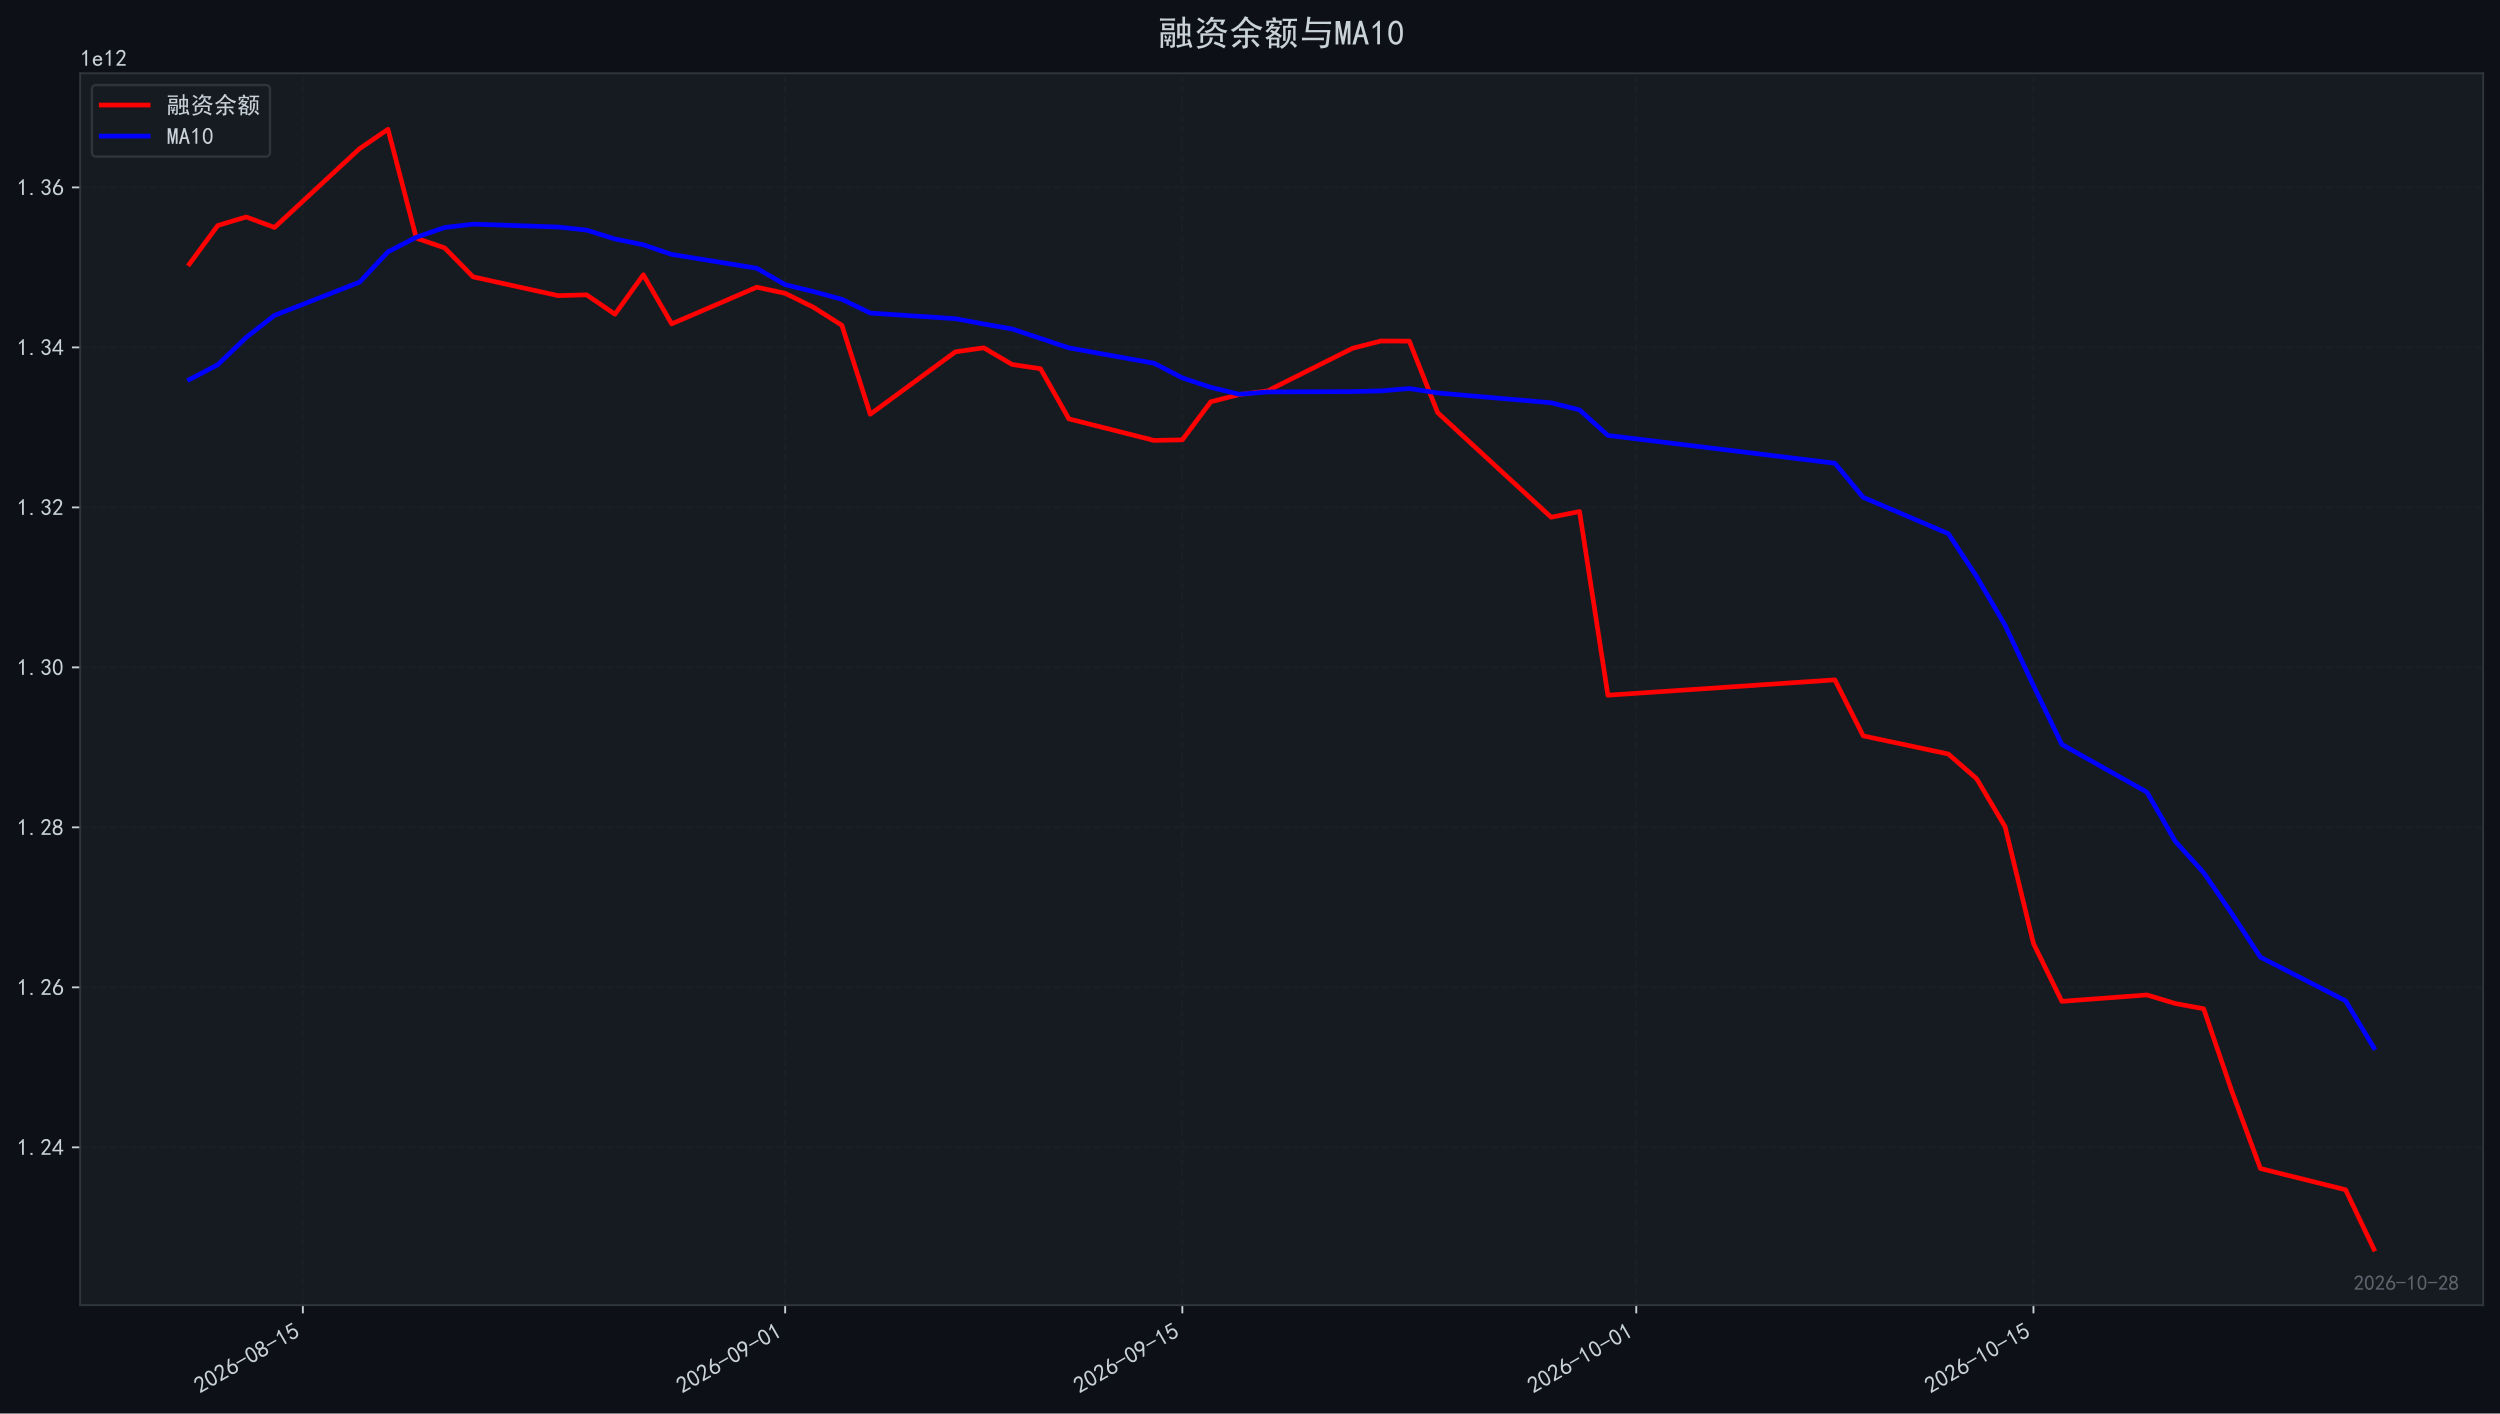
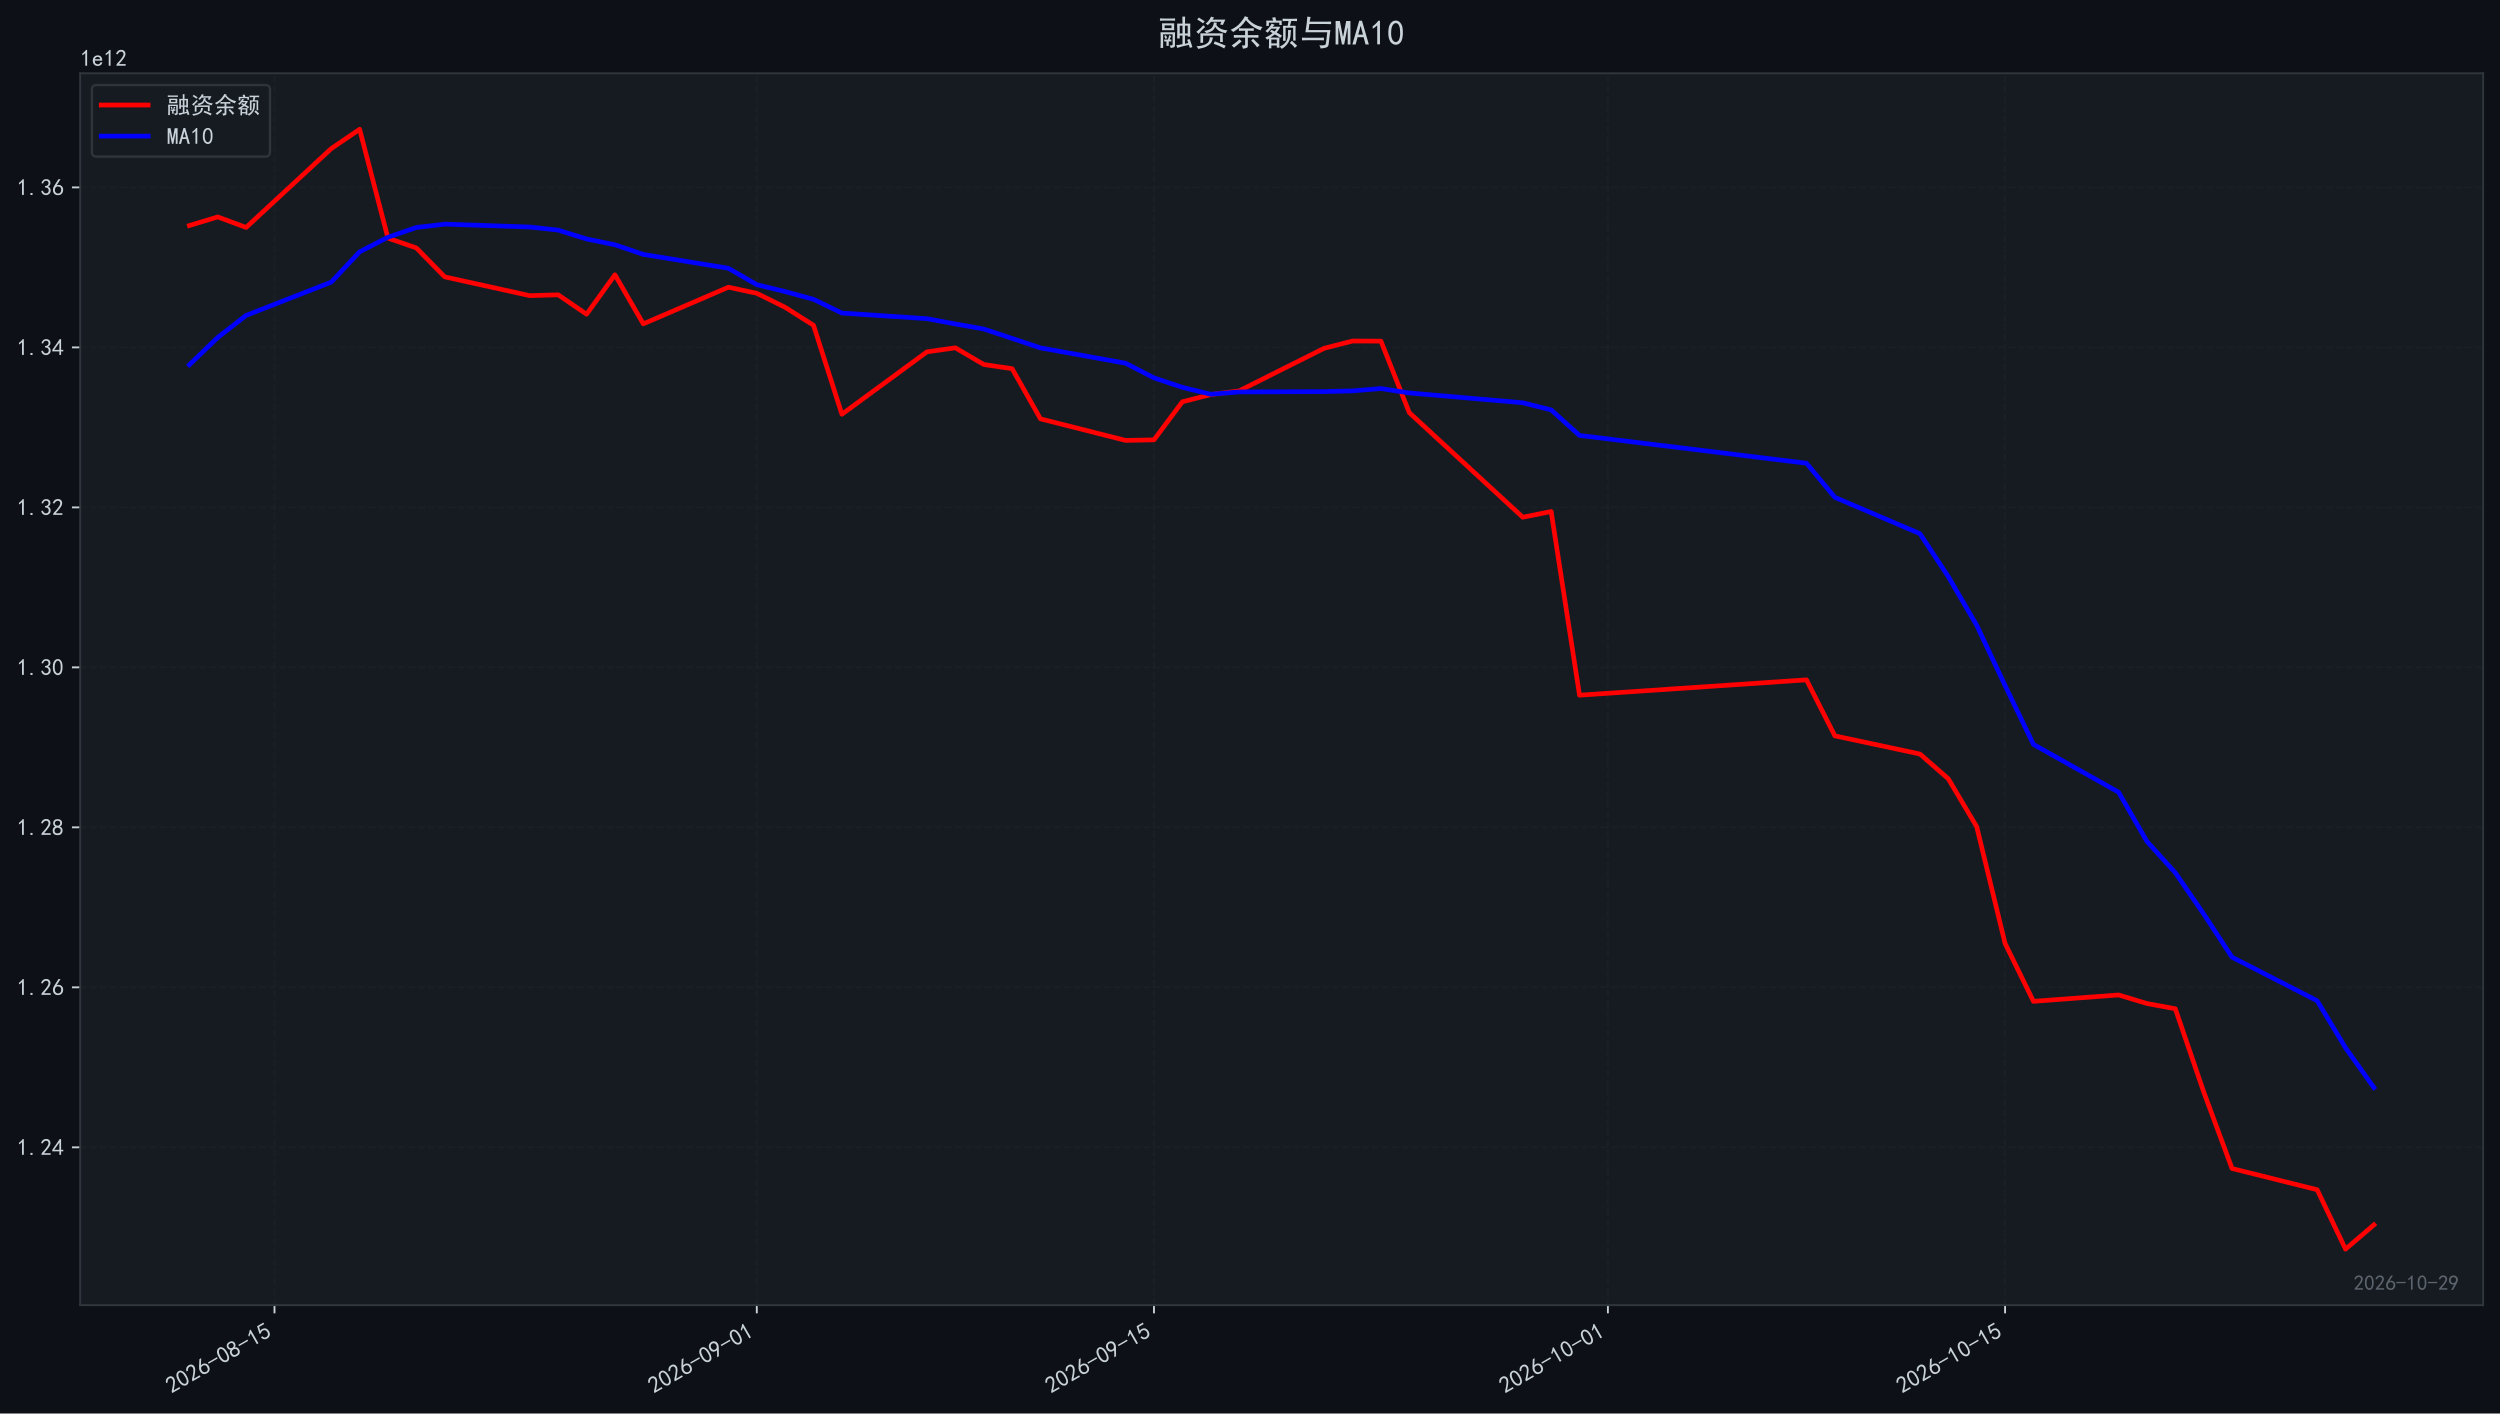
<svg xmlns="http://www.w3.org/2000/svg" xmlns:xlink="http://www.w3.org/1999/xlink" width="1066.68pt" height="603.107pt" viewBox="0 0 1066.68 603.107" version="1.1">
  <defs>
    <style type="text/css">*{stroke-linejoin: round; stroke-linecap: butt}</style>
  </defs>
  <g id="figure_1">
    <g id="patch_1">
      <path d="M 0 603.107  L 1066.68 603.107  L 1066.68 0  L 0 0  z " style="fill: #0d1117" />
    </g>
    <g id="axes_1">
      <g id="patch_2">
        <path d="M 34.2 556.87  L 1059.48 556.87  L 1059.48 31.27  L 34.2 31.27  z " style="fill: #161b22" />
      </g>
      <g id="matplotlib.axis_1">
        <g id="xtick_1">
          <g id="line2d_1">
-             <path d="M 129.223 556.87  L 129.223 31.27  " clip-path="url(#p7a3c1e63d2)" style="fill: none; stroke-dasharray: 2.96,1.28; stroke-dashoffset: 0; stroke: #21262d; stroke-opacity: 0.4; stroke-width: 0.8" />
+             <path d="M 117.118 556.87  L 117.118 31.27  " clip-path="url(#p35e601ca57)" style="fill: none; stroke-dasharray: 2.96,1.28; stroke-dashoffset: 0; stroke: #21262d; stroke-opacity: 0.4; stroke-width: 0.8" />
          </g>
          <g id="line2d_2">
            <defs>
-               <path id="m7ebf192eac" d="M 0 0  L 0 3.5  " style="stroke: #c9d1d9; stroke-width: 0.8" />
+               <path id="md7979e7d64" d="M 0 0  L 0 3.5  " style="stroke: #c9d1d9; stroke-width: 0.8" />
            </defs>
            <g>
-               <use xlink:href="#m7ebf192eac" x="129.223" y="556.87" style="fill: #c9d1d9; stroke: #c9d1d9; stroke-width: 0.8" />
+               <use xlink:href="#md7979e7d64" x="117.118" y="556.87" style="fill: #c9d1d9; stroke: #c9d1d9; stroke-width: 0.8" />
            </g>
          </g>
          <g id="text_1">
-             <g style="fill: #c9d1d9" transform="translate(85.29673 594.8242) rotate(-30) scale(0.1 -0.1)">
+             <g style="fill: #c9d1d9" transform="translate(73.19189 594.8242) rotate(-30) scale(0.1 -0.1)">
              <defs>
                <path id="SimHei-32" d="M 300 250  Q 325 625 650 925  Q 975 1225 1475 1862  Q 1975 2500 2125 2850  Q 2275 3200 2237 3450  Q 2200 3700 2000 3862  Q 1800 4025 1537 4000  Q 1275 3975 1037 3800  Q 800 3625 675 3275  L 200 3350  Q 400 3925 712 4187  Q 1025 4450 1450 4475  Q 1700 4500 1900 4462  Q 2100 4425 2312 4287  Q 2525 4150 2662 3875  Q 2800 3600 2762 3212  Q 2725 2825 2375 2287  Q 2025 1750 1025 600  L 2825 600  L 2825 150  L 300 150  L 300 250  z " transform="scale(0.015625)" />
                <path id="SimHei-30" d="M 225 2537  Q 250 3200 412 3587  Q 575 3975 875 4225  Q 1175 4475 1612 4475  Q 2050 4475 2375 4112  Q 2700 3750 2800 3200  Q 2900 2650 2862 1937  Q 2825 1225 2612 775  Q 2400 325 1975 150  Q 1550 -25 1125 187  Q 700 400 525 750  Q 350 1100 275 1487  Q 200 1875 225 2537  z M 750 2687  Q 675 2000 800 1462  Q 925 925 1212 700  Q 1500 475 1800 612  Q 2100 750 2237 1162  Q 2375 1575 2375 2062  Q 2375 2550 2337 2950  Q 2300 3350 2112 3675  Q 1925 4000 1612 4012  Q 1300 4025 1062 3700  Q 825 3375 750 2687  z " transform="scale(0.015625)" />
                <path id="SimHei-36" d="M 250 1612  Q 275 1975 387 2225  Q 500 2475 725 2850  L 1750 4450  L 2325 4450  L 1275 2800  Q 1950 2975 2350 2750  Q 2750 2525 2887 2237  Q 3025 1950 3037 1612  Q 3050 1275 2937 950  Q 2825 625 2537 362  Q 2250 100 1737 75  Q 1225 50 862 262  Q 500 475 362 862  Q 225 1250 250 1612  z M 1025 787  Q 1250 550 1625 525  Q 2000 500 2250 775  Q 2500 1050 2500 1575  Q 2500 2100 2187 2300  Q 1875 2500 1487 2450  Q 1100 2400 925 2075  Q 750 1750 775 1387  Q 800 1025 1025 787  z " transform="scale(0.015625)" />
                <path id="SimHei-2d" d="M 2975 2125  L 125 2125  L 125 2525  L 2975 2525  L 2975 2125  z " transform="scale(0.015625)" />
                <path id="SimHei-38" d="M 175 1375  Q 175 1675 325 1962  Q 475 2250 825 2425  Q 525 2600 425 2812  Q 325 3025 312 3300  Q 300 3575 387 3775  Q 475 3975 650 4150  Q 825 4325 1037 4387  Q 1250 4450 1500 4450  Q 1750 4450 1950 4400  Q 2150 4350 2375 4187  Q 2600 4025 2700 3725  Q 2800 3425 2687 3025  Q 2575 2625 2100 2400  Q 2525 2275 2700 2012  Q 2875 1750 2875 1375  Q 2875 1000 2762 775  Q 2650 550 2512 400  Q 2375 250 2137 162  Q 1900 75 1537 75  Q 1175 75 912 162  Q 650 250 475 425  Q 300 600 237 837  Q 175 1075 175 1375  z M 687 1400  Q 675 1100 787 875  Q 900 650 1200 587  Q 1500 525 1825 600  Q 2150 675 2275 950  Q 2400 1225 2362 1500  Q 2325 1775 2050 1962  Q 1775 2150 1450 2125  Q 1125 2100 912 1900  Q 700 1700 687 1400  z M 775 3350  Q 775 3100 950 2875  Q 1125 2650 1500 2650  Q 1875 2650 2062 2875  Q 2250 3100 2237 3412  Q 2225 3725 2012 3875  Q 1800 4025 1437 4000  Q 1075 3975 925 3787  Q 775 3600 775 3350  z " transform="scale(0.015625)" />
                <path id="SimHei-31" d="M 1400 3600  Q 1075 3275 575 2975  L 575 3450  Q 1200 3875 1600 4450  L 1900 4450  L 1900 150  L 1400 150  L 1400 3600  z " transform="scale(0.015625)" />
                <path id="SimHei-35" d="M 550 1325  Q 725 650 1150 575  Q 1575 500 1837 662  Q 2100 825 2212 1087  Q 2325 1350 2312 1675  Q 2300 2000 2137 2225  Q 1975 2450 1725 2525  Q 1475 2600 1162 2525  Q 850 2450 650 2175  L 225 2225  Q 275 2375 700 4375  L 2675 4375  L 2675 3925  L 1075 3925  Q 950 3250 825 2850  Q 1200 3025 1525 3012  Q 1850 3000 2150 2862  Q 2450 2725 2587 2487  Q 2725 2250 2787 2012  Q 2850 1775 2837 1500  Q 2825 1225 2725 937  Q 2625 650 2425 462  Q 2225 275 1937 162  Q 1650 50 1275 75  Q 900 100 562 350  Q 225 600 100 1200  L 550 1325  z " transform="scale(0.015625)" />
              </defs>
              <use xlink:href="#SimHei-32" />
              <use xlink:href="#SimHei-30" transform="translate(50 0)" />
              <use xlink:href="#SimHei-32" transform="translate(100 0)" />
              <use xlink:href="#SimHei-36" transform="translate(150 0)" />
              <use xlink:href="#SimHei-2d" transform="translate(200 0)" />
              <use xlink:href="#SimHei-30" transform="translate(250 0)" />
              <use xlink:href="#SimHei-38" transform="translate(300 0)" />
              <use xlink:href="#SimHei-2d" transform="translate(350 0)" />
              <use xlink:href="#SimHei-31" transform="translate(400 0)" />
              <use xlink:href="#SimHei-35" transform="translate(450 0)" />
            </g>
          </g>
        </g>
        <g id="xtick_2">
          <g id="line2d_3">
-             <path d="M 335.005 556.87  L 335.005 31.27  " clip-path="url(#p7a3c1e63d2)" style="fill: none; stroke-dasharray: 2.96,1.28; stroke-dashoffset: 0; stroke: #21262d; stroke-opacity: 0.4; stroke-width: 0.8" />
+             <path d="M 322.9 556.87  L 322.9 31.27  " clip-path="url(#p35e601ca57)" style="fill: none; stroke-dasharray: 2.96,1.28; stroke-dashoffset: 0; stroke: #21262d; stroke-opacity: 0.4; stroke-width: 0.8" />
          </g>
          <g id="line2d_4">
            <g>
-               <use xlink:href="#m7ebf192eac" x="335.005" y="556.87" style="fill: #c9d1d9; stroke: #c9d1d9; stroke-width: 0.8" />
+               <use xlink:href="#md7979e7d64" x="322.9" y="556.87" style="fill: #c9d1d9; stroke: #c9d1d9; stroke-width: 0.8" />
            </g>
          </g>
          <g id="text_2">
-             <g style="fill: #c9d1d9" transform="translate(291.079 594.8242) rotate(-30) scale(0.1 -0.1)">
+             <g style="fill: #c9d1d9" transform="translate(278.9742 594.8242) rotate(-30) scale(0.1 -0.1)">
              <defs>
                <path id="SimHei-39" d="M 800 75  Q 1350 1000 1700 1750  Q 1075 1650 662 1912  Q 250 2175 162 2625  Q 75 3075 175 3437  Q 275 3800 487 4037  Q 700 4275 1000 4375  Q 1300 4475 1537 4475  Q 1775 4475 2025 4375  Q 2275 4275 2475 4075  Q 2675 3875 2750 3662  Q 2825 3450 2825 3112  Q 2825 2775 2575 2250  Q 2325 1725 1350 75  L 800 75  z M 662 2875  Q 700 2550 937 2337  Q 1175 2125 1450 2150  Q 1725 2175 1887 2300  Q 2050 2425 2200 2725  Q 2300 3100 2250 3362  Q 2200 3625 1987 3800  Q 1775 3975 1525 3975  Q 1375 4000 1137 3900  Q 900 3800 762 3500  Q 625 3200 662 2875  z " transform="scale(0.015625)" />
              </defs>
              <use xlink:href="#SimHei-32" />
              <use xlink:href="#SimHei-30" transform="translate(50 0)" />
              <use xlink:href="#SimHei-32" transform="translate(100 0)" />
              <use xlink:href="#SimHei-36" transform="translate(150 0)" />
              <use xlink:href="#SimHei-2d" transform="translate(200 0)" />
              <use xlink:href="#SimHei-30" transform="translate(250 0)" />
              <use xlink:href="#SimHei-39" transform="translate(300 0)" />
              <use xlink:href="#SimHei-2d" transform="translate(350 0)" />
              <use xlink:href="#SimHei-30" transform="translate(400 0)" />
              <use xlink:href="#SimHei-31" transform="translate(450 0)" />
            </g>
          </g>
        </g>
        <g id="xtick_3">
          <g id="line2d_5">
-             <path d="M 504.473 556.87  L 504.473 31.27  " clip-path="url(#p7a3c1e63d2)" style="fill: none; stroke-dasharray: 2.96,1.28; stroke-dashoffset: 0; stroke: #21262d; stroke-opacity: 0.4; stroke-width: 0.8" />
+             <path d="M 492.368 556.87  L 492.368 31.27  " clip-path="url(#p35e601ca57)" style="fill: none; stroke-dasharray: 2.96,1.28; stroke-dashoffset: 0; stroke: #21262d; stroke-opacity: 0.4; stroke-width: 0.8" />
          </g>
          <g id="line2d_6">
            <g>
-               <use xlink:href="#m7ebf192eac" x="504.473" y="556.87" style="fill: #c9d1d9; stroke: #c9d1d9; stroke-width: 0.8" />
+               <use xlink:href="#md7979e7d64" x="492.368" y="556.87" style="fill: #c9d1d9; stroke: #c9d1d9; stroke-width: 0.8" />
            </g>
          </g>
          <g id="text_3">
-             <g style="fill: #c9d1d9" transform="translate(460.5468 594.8242) rotate(-30) scale(0.1 -0.1)">
+             <g style="fill: #c9d1d9" transform="translate(448.4419 594.8242) rotate(-30) scale(0.1 -0.1)">
              <use xlink:href="#SimHei-32" />
              <use xlink:href="#SimHei-30" transform="translate(50 0)" />
              <use xlink:href="#SimHei-32" transform="translate(100 0)" />
              <use xlink:href="#SimHei-36" transform="translate(150 0)" />
              <use xlink:href="#SimHei-2d" transform="translate(200 0)" />
              <use xlink:href="#SimHei-30" transform="translate(250 0)" />
              <use xlink:href="#SimHei-39" transform="translate(300 0)" />
              <use xlink:href="#SimHei-2d" transform="translate(350 0)" />
              <use xlink:href="#SimHei-31" transform="translate(400 0)" />
              <use xlink:href="#SimHei-35" transform="translate(450 0)" />
            </g>
          </g>
        </g>
        <g id="xtick_4">
          <g id="line2d_7">
-             <path d="M 698.151 556.87  L 698.151 31.27  " clip-path="url(#p7a3c1e63d2)" style="fill: none; stroke-dasharray: 2.96,1.28; stroke-dashoffset: 0; stroke: #21262d; stroke-opacity: 0.4; stroke-width: 0.8" />
+             <path d="M 686.046 556.87  L 686.046 31.27  " clip-path="url(#p35e601ca57)" style="fill: none; stroke-dasharray: 2.96,1.28; stroke-dashoffset: 0; stroke: #21262d; stroke-opacity: 0.4; stroke-width: 0.8" />
          </g>
          <g id="line2d_8">
            <g>
-               <use xlink:href="#m7ebf192eac" x="698.151" y="556.87" style="fill: #c9d1d9; stroke: #c9d1d9; stroke-width: 0.8" />
+               <use xlink:href="#md7979e7d64" x="686.046" y="556.87" style="fill: #c9d1d9; stroke: #c9d1d9; stroke-width: 0.8" />
            </g>
          </g>
          <g id="text_4">
-             <g style="fill: #c9d1d9" transform="translate(654.2242 594.8242) rotate(-30) scale(0.1 -0.1)">
+             <g style="fill: #c9d1d9" transform="translate(642.1194 594.8242) rotate(-30) scale(0.1 -0.1)">
              <use xlink:href="#SimHei-32" />
              <use xlink:href="#SimHei-30" transform="translate(50 0)" />
              <use xlink:href="#SimHei-32" transform="translate(100 0)" />
              <use xlink:href="#SimHei-36" transform="translate(150 0)" />
              <use xlink:href="#SimHei-2d" transform="translate(200 0)" />
              <use xlink:href="#SimHei-31" transform="translate(250 0)" />
              <use xlink:href="#SimHei-30" transform="translate(300 0)" />
              <use xlink:href="#SimHei-2d" transform="translate(350 0)" />
              <use xlink:href="#SimHei-30" transform="translate(400 0)" />
              <use xlink:href="#SimHei-31" transform="translate(450 0)" />
            </g>
          </g>
        </g>
        <g id="xtick_5">
          <g id="line2d_9">
-             <path d="M 867.618 556.87  L 867.618 31.27  " clip-path="url(#p7a3c1e63d2)" style="fill: none; stroke-dasharray: 2.96,1.28; stroke-dashoffset: 0; stroke: #21262d; stroke-opacity: 0.4; stroke-width: 0.8" />
+             <path d="M 855.513 556.87  L 855.513 31.27  " clip-path="url(#p35e601ca57)" style="fill: none; stroke-dasharray: 2.96,1.28; stroke-dashoffset: 0; stroke: #21262d; stroke-opacity: 0.4; stroke-width: 0.8" />
          </g>
          <g id="line2d_10">
            <g>
-               <use xlink:href="#m7ebf192eac" x="867.618" y="556.87" style="fill: #c9d1d9; stroke: #c9d1d9; stroke-width: 0.8" />
+               <use xlink:href="#md7979e7d64" x="855.513" y="556.87" style="fill: #c9d1d9; stroke: #c9d1d9; stroke-width: 0.8" />
            </g>
          </g>
          <g id="text_5">
-             <g style="fill: #c9d1d9" transform="translate(823.692 594.8242) rotate(-30) scale(0.1 -0.1)">
+             <g style="fill: #c9d1d9" transform="translate(811.5872 594.8242) rotate(-30) scale(0.1 -0.1)">
              <use xlink:href="#SimHei-32" />
              <use xlink:href="#SimHei-30" transform="translate(50 0)" />
              <use xlink:href="#SimHei-32" transform="translate(100 0)" />
              <use xlink:href="#SimHei-36" transform="translate(150 0)" />
              <use xlink:href="#SimHei-2d" transform="translate(200 0)" />
              <use xlink:href="#SimHei-31" transform="translate(250 0)" />
              <use xlink:href="#SimHei-30" transform="translate(300 0)" />
              <use xlink:href="#SimHei-2d" transform="translate(350 0)" />
              <use xlink:href="#SimHei-31" transform="translate(400 0)" />
              <use xlink:href="#SimHei-35" transform="translate(450 0)" />
            </g>
          </g>
        </g>
      </g>
      <g id="matplotlib.axis_2">
        <g id="ytick_1">
          <g id="line2d_11">
-             <path d="M 34.2 489.528  L 1059.48 489.528  " clip-path="url(#p7a3c1e63d2)" style="fill: none; stroke-dasharray: 2.96,1.28; stroke-dashoffset: 0; stroke: #21262d; stroke-opacity: 0.4; stroke-width: 0.8" />
+             <path d="M 34.2 489.528  L 1059.48 489.528  " clip-path="url(#p35e601ca57)" style="fill: none; stroke-dasharray: 2.96,1.28; stroke-dashoffset: 0; stroke: #21262d; stroke-opacity: 0.4; stroke-width: 0.8" />
          </g>
          <g id="line2d_12">
            <defs>
-               <path id="meb1b42056d" d="M 0 0  L -3.5 0  " style="stroke: #c9d1d9; stroke-width: 0.8" />
+               <path id="m315fb32814" d="M 0 0  L -3.5 0  " style="stroke: #c9d1d9; stroke-width: 0.8" />
            </defs>
            <g>
-               <use xlink:href="#meb1b42056d" x="34.2" y="489.528" style="fill: #c9d1d9; stroke: #c9d1d9; stroke-width: 0.8" />
+               <use xlink:href="#m315fb32814" x="34.2" y="489.528" style="fill: #c9d1d9; stroke: #c9d1d9; stroke-width: 0.8" />
            </g>
          </g>
          <g id="text_6">
            <g style="fill: #c9d1d9" transform="translate(7.2 492.9658) scale(0.1 -0.1)">
              <defs>
                <path id="SimHei-2e" d="M 1075 125  L 500 125  L 500 675  L 1075 675  L 1075 125  z " transform="scale(0.015625)" />
                <path id="SimHei-34" d="M 2000 1100  L 75 1100  L 75 1525  L 2100 4450  L 2475 4450  L 2475 1525  L 3075 1525  L 3075 1100  L 2475 1100  L 2475 150  L 2000 150  L 2000 1100  z M 2000 1525  L 2000 3500  L 600 1525  L 2000 1525  z " transform="scale(0.015625)" />
              </defs>
              <use xlink:href="#SimHei-31" />
              <use xlink:href="#SimHei-2e" transform="translate(50 0)" />
              <use xlink:href="#SimHei-32" transform="translate(100 0)" />
              <use xlink:href="#SimHei-34" transform="translate(150 0)" />
            </g>
          </g>
        </g>
        <g id="ytick_2">
          <g id="line2d_13">
-             <path d="M 34.2 421.267  L 1059.48 421.267  " clip-path="url(#p7a3c1e63d2)" style="fill: none; stroke-dasharray: 2.96,1.28; stroke-dashoffset: 0; stroke: #21262d; stroke-opacity: 0.4; stroke-width: 0.8" />
+             <path d="M 34.2 421.267  L 1059.48 421.267  " clip-path="url(#p35e601ca57)" style="fill: none; stroke-dasharray: 2.96,1.28; stroke-dashoffset: 0; stroke: #21262d; stroke-opacity: 0.4; stroke-width: 0.8" />
          </g>
          <g id="line2d_14">
            <g>
-               <use xlink:href="#meb1b42056d" x="34.2" y="421.267" style="fill: #c9d1d9; stroke: #c9d1d9; stroke-width: 0.8" />
+               <use xlink:href="#m315fb32814" x="34.2" y="421.267" style="fill: #c9d1d9; stroke: #c9d1d9; stroke-width: 0.8" />
            </g>
          </g>
          <g id="text_7">
            <g style="fill: #c9d1d9" transform="translate(7.2 424.7049) scale(0.1 -0.1)">
              <use xlink:href="#SimHei-31" />
              <use xlink:href="#SimHei-2e" transform="translate(50 0)" />
              <use xlink:href="#SimHei-32" transform="translate(100 0)" />
              <use xlink:href="#SimHei-36" transform="translate(150 0)" />
            </g>
          </g>
        </g>
        <g id="ytick_3">
          <g id="line2d_15">
-             <path d="M 34.2 353.006  L 1059.48 353.006  " clip-path="url(#p7a3c1e63d2)" style="fill: none; stroke-dasharray: 2.96,1.28; stroke-dashoffset: 0; stroke: #21262d; stroke-opacity: 0.4; stroke-width: 0.8" />
+             <path d="M 34.2 353.006  L 1059.48 353.006  " clip-path="url(#p35e601ca57)" style="fill: none; stroke-dasharray: 2.96,1.28; stroke-dashoffset: 0; stroke: #21262d; stroke-opacity: 0.4; stroke-width: 0.8" />
          </g>
          <g id="line2d_16">
            <g>
-               <use xlink:href="#meb1b42056d" x="34.2" y="353.006" style="fill: #c9d1d9; stroke: #c9d1d9; stroke-width: 0.8" />
+               <use xlink:href="#m315fb32814" x="34.2" y="353.006" style="fill: #c9d1d9; stroke: #c9d1d9; stroke-width: 0.8" />
            </g>
          </g>
          <g id="text_8">
            <g style="fill: #c9d1d9" transform="translate(7.2 356.444) scale(0.1 -0.1)">
              <use xlink:href="#SimHei-31" />
              <use xlink:href="#SimHei-2e" transform="translate(50 0)" />
              <use xlink:href="#SimHei-32" transform="translate(100 0)" />
              <use xlink:href="#SimHei-38" transform="translate(150 0)" />
            </g>
          </g>
        </g>
        <g id="ytick_4">
          <g id="line2d_17">
-             <path d="M 34.2 284.746  L 1059.48 284.746  " clip-path="url(#p7a3c1e63d2)" style="fill: none; stroke-dasharray: 2.96,1.28; stroke-dashoffset: 0; stroke: #21262d; stroke-opacity: 0.4; stroke-width: 0.8" />
+             <path d="M 34.2 284.746  L 1059.48 284.746  " clip-path="url(#p35e601ca57)" style="fill: none; stroke-dasharray: 2.96,1.28; stroke-dashoffset: 0; stroke: #21262d; stroke-opacity: 0.4; stroke-width: 0.8" />
          </g>
          <g id="line2d_18">
            <g>
-               <use xlink:href="#meb1b42056d" x="34.2" y="284.746" style="fill: #c9d1d9; stroke: #c9d1d9; stroke-width: 0.8" />
+               <use xlink:href="#m315fb32814" x="34.2" y="284.746" style="fill: #c9d1d9; stroke: #c9d1d9; stroke-width: 0.8" />
            </g>
          </g>
          <g id="text_9">
            <g style="fill: #c9d1d9" transform="translate(7.2 288.183) scale(0.1 -0.1)">
              <defs>
                <path id="SimHei-33" d="M 250 1225  L 700 1300  Q 800 975 1025 762  Q 1250 550 1587 562  Q 1925 575 2125 837  Q 2325 1100 2300 1437  Q 2275 1775 2037 1962  Q 1800 2150 1275 2225  L 1275 2550  Q 1800 2600 2037 2825  Q 2275 3050 2250 3412  Q 2225 3775 1925 3937  Q 1625 4100 1287 3975  Q 950 3850 750 3275  L 300 3350  Q 450 3800 712 4100  Q 975 4400 1425 4450  Q 1875 4500 2212 4337  Q 2550 4175 2687 3837  Q 2825 3500 2725 3100  Q 2625 2700 2150 2400  Q 2500 2250 2687 1950  Q 2875 1650 2812 1162  Q 2750 675 2375 375  Q 2000 75 1525 87  Q 1050 100 700 387  Q 350 675 250 1225  z " transform="scale(0.015625)" />
              </defs>
              <use xlink:href="#SimHei-31" />
              <use xlink:href="#SimHei-2e" transform="translate(50 0)" />
              <use xlink:href="#SimHei-33" transform="translate(100 0)" />
              <use xlink:href="#SimHei-30" transform="translate(150 0)" />
            </g>
          </g>
        </g>
        <g id="ytick_5">
          <g id="line2d_19">
-             <path d="M 34.2 216.485  L 1059.48 216.485  " clip-path="url(#p7a3c1e63d2)" style="fill: none; stroke-dasharray: 2.96,1.28; stroke-dashoffset: 0; stroke: #21262d; stroke-opacity: 0.4; stroke-width: 0.8" />
+             <path d="M 34.2 216.485  L 1059.48 216.485  " clip-path="url(#p35e601ca57)" style="fill: none; stroke-dasharray: 2.96,1.28; stroke-dashoffset: 0; stroke: #21262d; stroke-opacity: 0.4; stroke-width: 0.8" />
          </g>
          <g id="line2d_20">
            <g>
-               <use xlink:href="#meb1b42056d" x="34.2" y="216.485" style="fill: #c9d1d9; stroke: #c9d1d9; stroke-width: 0.8" />
+               <use xlink:href="#m315fb32814" x="34.2" y="216.485" style="fill: #c9d1d9; stroke: #c9d1d9; stroke-width: 0.8" />
            </g>
          </g>
          <g id="text_10">
            <g style="fill: #c9d1d9" transform="translate(7.2 219.9221) scale(0.1 -0.1)">
              <use xlink:href="#SimHei-31" />
              <use xlink:href="#SimHei-2e" transform="translate(50 0)" />
              <use xlink:href="#SimHei-33" transform="translate(100 0)" />
              <use xlink:href="#SimHei-32" transform="translate(150 0)" />
            </g>
          </g>
        </g>
        <g id="ytick_6">
          <g id="line2d_21">
-             <path d="M 34.2 148.224  L 1059.48 148.224  " clip-path="url(#p7a3c1e63d2)" style="fill: none; stroke-dasharray: 2.96,1.28; stroke-dashoffset: 0; stroke: #21262d; stroke-opacity: 0.4; stroke-width: 0.8" />
+             <path d="M 34.2 148.224  L 1059.48 148.224  " clip-path="url(#p35e601ca57)" style="fill: none; stroke-dasharray: 2.96,1.28; stroke-dashoffset: 0; stroke: #21262d; stroke-opacity: 0.4; stroke-width: 0.8" />
          </g>
          <g id="line2d_22">
            <g>
-               <use xlink:href="#meb1b42056d" x="34.2" y="148.224" style="fill: #c9d1d9; stroke: #c9d1d9; stroke-width: 0.8" />
+               <use xlink:href="#m315fb32814" x="34.2" y="148.224" style="fill: #c9d1d9; stroke: #c9d1d9; stroke-width: 0.8" />
            </g>
          </g>
          <g id="text_11">
            <g style="fill: #c9d1d9" transform="translate(7.2 151.6611) scale(0.1 -0.1)">
              <use xlink:href="#SimHei-31" />
              <use xlink:href="#SimHei-2e" transform="translate(50 0)" />
              <use xlink:href="#SimHei-33" transform="translate(100 0)" />
              <use xlink:href="#SimHei-34" transform="translate(150 0)" />
            </g>
          </g>
        </g>
        <g id="ytick_7">
          <g id="line2d_23">
-             <path d="M 34.2 79.963  L 1059.48 79.963  " clip-path="url(#p7a3c1e63d2)" style="fill: none; stroke-dasharray: 2.96,1.28; stroke-dashoffset: 0; stroke: #21262d; stroke-opacity: 0.4; stroke-width: 0.8" />
+             <path d="M 34.2 79.963  L 1059.48 79.963  " clip-path="url(#p35e601ca57)" style="fill: none; stroke-dasharray: 2.96,1.28; stroke-dashoffset: 0; stroke: #21262d; stroke-opacity: 0.4; stroke-width: 0.8" />
          </g>
          <g id="line2d_24">
            <g>
-               <use xlink:href="#meb1b42056d" x="34.2" y="79.963" style="fill: #c9d1d9; stroke: #c9d1d9; stroke-width: 0.8" />
+               <use xlink:href="#m315fb32814" x="34.2" y="79.963" style="fill: #c9d1d9; stroke: #c9d1d9; stroke-width: 0.8" />
            </g>
          </g>
          <g id="text_12">
            <g style="fill: #c9d1d9" transform="translate(7.2 83.40018) scale(0.1 -0.1)">
              <use xlink:href="#SimHei-31" />
              <use xlink:href="#SimHei-2e" transform="translate(50 0)" />
              <use xlink:href="#SimHei-33" transform="translate(100 0)" />
              <use xlink:href="#SimHei-36" transform="translate(150 0)" />
            </g>
          </g>
        </g>
        <g id="text_13">
          <g style="fill: #c9d1d9" transform="translate(34.2 28.27031) scale(0.1 -0.1)">
            <defs>
              <path id="SimHei-65" d="M 2850 1075  Q 2800 625 2450 350  Q 2100 75 1625 75  Q 1025 75 637 462  Q 250 850 250 1525  Q 250 2200 637 2587  Q 1025 2975 1625 2975  Q 2150 2975 2487 2637  Q 2825 2300 2825 1525  L 800 1525  Q 800 975 1037 750  Q 1275 525 1625 525  Q 1900 525 2075 662  Q 2250 800 2300 1075  L 2850 1075  z M 2250 1925  Q 2200 2275 2025 2412  Q 1850 2550 1575 2550  Q 1325 2550 1125 2412  Q 925 2275 825 1925  L 2250 1925  z " transform="scale(0.015625)" />
            </defs>
            <use xlink:href="#SimHei-31" />
            <use xlink:href="#SimHei-65" transform="translate(50 0)" />
            <use xlink:href="#SimHei-31" transform="translate(100 0)" />
            <use xlink:href="#SimHei-32" transform="translate(150 0)" />
          </g>
        </g>
      </g>
      <g id="line2d_25">
-         <path d="M 80.804 112.647  L 92.908 96.22  L 105.013 92.563  L 117.118 97.036  L 153.433 63.409  L 165.538 55.161  L 177.642 101.616  L 189.747 105.781  L 201.852 118.133  L 238.167 126.139  L 250.271 125.787  L 262.376 134.072  L 274.481 117.25  L 286.586 138.176  L 322.9 122.543  L 335.005 125.147  L 347.11 131.127  L 359.215 138.791  L 371.32 176.746  L 407.634 150.112  L 419.739 148.409  L 431.844 155.517  L 443.949 157.313  L 456.054 178.72  L 492.368 187.911  L 504.473 187.673  L 516.578 171.442  L 528.683 168.344  L 540.788 166.784  L 577.102 148.598  L 589.207 145.503  L 601.312 145.554  L 613.417 176.068  L 661.836 220.688  L 673.941 218.251  L 686.046 296.621  L 782.884 290.076  L 794.989 313.971  L 831.304 321.721  L 843.409 332.307  L 855.513 352.743  L 867.618 402.542  L 879.723 427.24  L 916.038 424.516  L 928.142 428.168  L 940.247 430.411  L 952.352 465.847  L 964.457 498.57  L 1000.772 507.627  L 1012.876 532.979  " clip-path="url(#p7a3c1e63d2)" style="fill: none; stroke: #ff0000; stroke-width: 2; stroke-linecap: square" />
+         <path d="M 80.804 96.22  L 92.908 92.563  L 105.013 97.036  L 141.328 63.409  L 153.433 55.161  L 165.538 101.616  L 177.642 105.781  L 189.747 118.133  L 226.062 126.139  L 238.167 125.787  L 250.271 134.072  L 262.376 117.25  L 274.481 138.176  L 310.796 122.543  L 322.9 125.147  L 335.005 131.127  L 347.11 138.791  L 359.215 176.746  L 395.529 150.112  L 407.634 148.409  L 419.739 155.517  L 431.844 157.313  L 443.949 178.72  L 480.263 187.911  L 492.368 187.673  L 504.473 171.442  L 516.578 168.344  L 528.683 166.784  L 564.997 148.598  L 577.102 145.503  L 589.207 145.554  L 601.312 176.068  L 649.731 220.688  L 661.836 218.251  L 673.941 296.621  L 770.78 290.076  L 782.884 313.971  L 819.199 321.721  L 831.304 332.307  L 843.409 352.743  L 855.513 402.542  L 867.618 427.24  L 903.933 424.516  L 916.038 428.168  L 928.142 430.411  L 940.247 465.847  L 952.352 498.57  L 988.667 507.627  L 1000.772 532.979  L 1012.876 522.607  " clip-path="url(#p35e601ca57)" style="fill: none; stroke: #ff0000; stroke-width: 2; stroke-linecap: square" />
      </g>
      <g id="line2d_26">
-         <path d="M 80.804 161.956  L 92.908 155.627  L 105.013 143.99  L 117.118 134.57  L 153.433 120.375  L 165.538 107.453  L 177.642 101.219  L 189.747 97.069  L 201.852 95.636  L 238.167 96.87  L 250.271 98.184  L 262.376 101.97  L 274.481 104.438  L 286.586 108.552  L 322.9 114.466  L 335.005 121.464  L 347.11 124.415  L 359.215 127.717  L 371.32 133.578  L 407.634 135.975  L 419.739 138.237  L 431.844 140.382  L 443.949 144.388  L 456.054 148.443  L 492.368 154.979  L 504.473 161.232  L 516.578 165.263  L 528.683 168.219  L 540.788 167.223  L 577.102 167.071  L 589.207 166.78  L 601.312 165.784  L 613.417 167.66  L 661.836 171.856  L 673.941 174.89  L 686.046 185.785  L 782.884 197.649  L 794.989 212.211  L 831.304 227.705  L 843.409 246.076  L 855.513 266.8  L 867.618 292.499  L 879.723 317.616  L 916.038 337.999  L 928.142 358.991  L 940.247 372.37  L 952.352 389.947  L 964.457 408.406  L 1000.772 426.997  L 1012.876 447.064  " clip-path="url(#p7a3c1e63d2)" style="fill: none; stroke: #0000ff; stroke-width: 2; stroke-linecap: square" />
+         <path d="M 80.804 155.627  L 92.908 143.99  L 105.013 134.57  L 141.328 120.375  L 153.433 107.453  L 165.538 101.219  L 177.642 97.069  L 189.747 95.636  L 226.062 96.87  L 238.167 98.184  L 250.271 101.97  L 262.376 104.438  L 274.481 108.552  L 310.796 114.466  L 322.9 121.464  L 335.005 124.415  L 347.11 127.717  L 359.215 133.578  L 395.529 135.975  L 407.634 138.237  L 419.739 140.382  L 431.844 144.388  L 443.949 148.443  L 480.263 154.979  L 492.368 161.232  L 504.473 165.263  L 516.578 168.219  L 528.683 167.223  L 564.997 167.071  L 577.102 166.78  L 589.207 165.784  L 601.312 167.66  L 649.731 171.856  L 661.836 174.89  L 673.941 185.785  L 770.78 197.649  L 782.884 212.211  L 819.199 227.705  L 831.304 246.076  L 843.409 266.8  L 855.513 292.499  L 867.618 317.616  L 903.933 337.999  L 916.038 358.991  L 928.142 372.37  L 940.247 389.947  L 952.352 408.406  L 988.667 426.997  L 1000.772 447.064  L 1012.876 464.051  " clip-path="url(#p35e601ca57)" style="fill: none; stroke: #0000ff; stroke-width: 2; stroke-linecap: square" />
      </g>
      <g id="patch_3">
        <path d="M 34.2 556.87  L 34.2 31.27  " style="fill: none; stroke: #30363d; stroke-width: 0.8; stroke-linejoin: miter; stroke-linecap: square" />
      </g>
      <g id="patch_4">
        <path d="M 1059.48 556.87  L 1059.48 31.27  " style="fill: none; stroke: #30363d; stroke-width: 0.8; stroke-linejoin: miter; stroke-linecap: square" />
      </g>
      <g id="patch_5">
        <path d="M 34.2 556.87  L 1059.48 556.87  " style="fill: none; stroke: #30363d; stroke-width: 0.8; stroke-linejoin: miter; stroke-linecap: square" />
      </g>
      <g id="patch_6">
        <path d="M 34.2 31.27  L 1059.48 31.27  " style="fill: none; stroke: #30363d; stroke-width: 0.8; stroke-linejoin: miter; stroke-linecap: square" />
      </g>
      <g id="text_14">
        <g style="fill: #8b949e; opacity: 0.6" transform="translate(1004.227 550.4893) scale(0.09 -0.09)">
          <use xlink:href="#SimHei-32" />
          <use xlink:href="#SimHei-30" transform="translate(50 0)" />
          <use xlink:href="#SimHei-32" transform="translate(100 0)" />
          <use xlink:href="#SimHei-36" transform="translate(150 0)" />
          <use xlink:href="#SimHei-2d" transform="translate(200 0)" />
          <use xlink:href="#SimHei-31" transform="translate(250 0)" />
          <use xlink:href="#SimHei-30" transform="translate(300 0)" />
          <use xlink:href="#SimHei-2d" transform="translate(350 0)" />
          <use xlink:href="#SimHei-32" transform="translate(400 0)" />
-           <use xlink:href="#SimHei-38" transform="translate(450 0)" />
+           <use xlink:href="#SimHei-39" transform="translate(450 0)" />
        </g>
      </g>
      <g id="text_15">
        <g style="fill: #c9d1d9" transform="translate(494.34 19.27031) scale(0.15 -0.15)">
          <defs>
            <path id="SimHei-878d" d="M 5200 975  Q 5400 1025 5650 1125  Q 5775 775 5887 475  Q 6000 175 6150 -350  Q 5925 -425 5675 -500  Q 5575 -175 5500 50  Q 4825 -100 4362 -212  Q 3900 -325 3400 -500  Q 3325 -225 3200 0  Q 3575 25 4350 175  L 4350 1750  L 3850 1750  L 3850 1225  L 3375 1225  Q 3400 1975 3400 2675  Q 3400 3400 3375 3925  L 4350 3925  Q 4350 4925 4325 5200  L 4825 5200  Q 4800 4875 4800 3925  L 5775 3925  Q 5750 3325 5750 2700  Q 5750 2100 5775 1550  L 5300 1550  L 5300 1750  L 4800 1750  L 4800 250  Q 5075 325 5400 400  Q 5325 650 5200 975  z M 2025 -50  Q 2425 -50 2475 -12  Q 2525 25 2550 150  L 2550 1975  L 825 1975  L 825 -500  L 350 -500  Q 375 100 375 475  L 375 1400  Q 375 1850 350 2350  L 3000 2350  Q 2975 1950 2975 1450  L 2975 -25  Q 2975 -325 2787 -387  Q 2600 -450 2225 -525  Q 2125 -225 2025 -50  z M 625 2725  Q 650 3050 650 3350  Q 650 3675 625 3975  L 2850 3975  Q 2825 3675 2825 3350  Q 2825 3050 2850 2725  L 625 2725  z M 3000 4450  Q 2650 4475 2175 4475  L 1200 4475  Q 625 4475 250 4450  L 250 4875  Q 550 4850 1125 4850  L 2175 4850  Q 2700 4850 3000 4875  L 3000 4450  z M 2325 1675  Q 2175 1475 2000 1025  L 2325 1025  L 2325 675  L 1850 675  L 1850 -125  L 1425 -125  L 1425 675  L 1025 675  L 1025 1025  L 1700 1025  Q 1875 1500 1925 1825  Q 2100 1700 2325 1675  z M 5300 2125  L 5300 3550  L 4800 3550  L 4800 2125  L 5300 2125  z M 4350 2125  L 4350 3550  L 3850 3550  L 3850 2125  L 4350 2125  z M 2350 3100  L 2350 3600  L 1100 3600  L 1100 3100  L 2350 3100  z M 1575 1275  Q 1400 1225 1225 1150  Q 1150 1425 1025 1675  L 1325 1825  Q 1425 1550 1575 1275  z " transform="scale(0.015625)" />
            <path id="SimHei-8d44" d="M 5300 2150  Q 5275 1825 5275 1450  Q 5275 1075 5300 575  L 4800 575  L 4800 1725  L 1700 1725  L 1700 425  L 1200 425  Q 1225 1000 1225 1375  Q 1225 1775 1200 2150  L 5300 2150  z M 4225 4075  Q 4050 3775 4200 3562  Q 4350 3350 4612 3162  Q 4875 2975 5262 2850  Q 5650 2725 6125 2700  Q 5925 2425 5825 2175  Q 5200 2300 4712 2550  Q 4225 2800 3900 3350  Q 3675 2775 3250 2550  Q 2825 2325 2325 2175  Q 2125 2400 1925 2575  Q 2975 2775 3300 3175  Q 3625 3575 3650 4150  L 4225 4075  z M 3125 4250  Q 2825 3850 2550 3650  Q 2375 3825 2175 3950  Q 2475 4150 2737 4487  Q 3000 4825 3150 5200  Q 3375 5100 3700 5050  Q 3575 4825 3400 4650  L 5750 4650  Q 5675 4500 5300 3675  Q 5000 3750 4800 3775  Q 4925 4050 5025 4250  L 3125 4250  z M 3525 1375  Q 3400 1100 3337 825  Q 3275 550 3012 262  Q 2750 -25 2250 -275  Q 1750 -525 800 -675  Q 725 -425 500 -200  Q 1225 -175 1712 -12  Q 2200 150 2450 350  Q 2700 550 2812 837  Q 2925 1125 2925 1450  Q 3225 1400 3525 1375  z M 3825 700  Q 4300 525 4750 350  Q 5200 175 5825 -100  Q 5675 -300 5550 -600  Q 5075 -325 4612 -125  Q 4150 75 3625 250  Q 3750 450 3825 700  z M 2075 3325  Q 1450 2750 875 2050  Q 625 2325 475 2425  Q 1275 3050 1725 3625  Q 1850 3500 2075 3325  z M 1700 3975  Q 1300 4275 625 4675  Q 800 4850 925 5025  Q 1150 4875 2000 4350  Q 1850 4200 1700 3975  z " transform="scale(0.015625)" />
            <path id="SimHei-4f59" d="M 3850 3050  Q 4150 3050 4525 3075  L 4525 2600  Q 4225 2625 3850 2625  L 3450 2625  L 3450 1825  L 4475 1825  Q 5050 1825 5375 1850  L 5375 1350  Q 5025 1375 4500 1375  L 3450 1375  L 3450 -75  Q 3450 -450 3187 -525  Q 2925 -600 2550 -650  Q 2525 -425 2350 -50  Q 2825 -75 2887 -25  Q 2950 25 2950 175  L 2950 1375  L 1800 1375  Q 1225 1375 900 1350  L 900 1850  Q 1200 1825 1800 1825  L 2950 1825  L 2950 2625  L 2550 2625  Q 2325 2625 1825 2600  L 1825 3075  Q 2225 3050 2525 3050  L 3850 3050  z M 3400 4850  Q 4450 3575 6150 3300  Q 5925 3150 5750 2700  Q 4150 3250 3100 4550  Q 2375 3350 800 2400  Q 450 2725 325 2800  Q 1475 3325 2112 4100  Q 2750 4875 2900 5275  Q 3150 5175 3550 5050  L 3400 4850  z M 2325 700  Q 2075 500 1625 112  Q 1175 -275 925 -450  Q 725 -225 525 -50  Q 1600 675 1900 1075  Q 2100 875 2325 700  z M 4400 1175  Q 4750 850 5025 550  L 5600 0  Q 5375 -175 5125 -400  Q 4875 25 4050 850  Q 4200 950 4400 1175  z " transform="scale(0.015625)" />
            <path id="SimHei-989d" d="M 1925 3700  Q 1725 3550 1550 3350  L 2950 3350  Q 2875 3150 2700 2875  Q 2525 2600 2300 2300  Q 2500 2200 2712 2075  Q 2925 1950 3275 1725  Q 3125 1575 2950 1325  Q 2700 1525 2475 1662  Q 2250 1800 1950 1950  Q 1575 1650 1150 1375  L 2800 1375  Q 2775 950 2775 500  Q 2775 50 2800 -450  L 2325 -450  L 2325 -50  L 1325 -50  L 1325 -575  L 875 -575  Q 900 -75 900 275  L 900 1175  Q 675 1075 550 1000  Q 400 1225 225 1400  Q 625 1550 975 1762  Q 1325 1975 1550 2200  Q 1300 2350 1075 2475  Q 1175 2625 1350 2800  Q 1625 2650 1925 2500  Q 2150 2750 2300 3000  L 1300 3000  Q 1200 2875 1025 2687  Q 850 2500 650 2275  Q 475 2425 250 2575  Q 650 2875 937 3237  Q 1225 3600 1375 3925  Q 1650 3800 1925 3700  z M 4150 4400  Q 3775 4400 3375 4375  L 3375 4825  Q 3750 4800 4200 4800  L 5300 4800  Q 5600 4800 6000 4825  L 6000 4375  Q 5625 4400 5300 4400  L 4950 4400  Q 4850 3975 4725 3525  L 5750 3525  Q 5725 3125 5725 2775  L 5725 1625  Q 5725 1300 5750 825  L 5300 825  L 5300 3175  L 3925 3175  L 3925 800  L 3450 800  Q 3475 1275 3475 1650  L 3475 2800  Q 3475 3175 3450 3525  L 4300 3525  Q 4400 4025 4450 4400  L 4150 4400  z M 2050 5100  Q 2100 4825 2200 4475  L 3225 4475  Q 3200 4275 3200 4075  Q 3200 3875 3225 3675  L 2775 3675  L 2775 4100  L 875 4100  L 875 3500  L 400 3500  Q 425 3775 425 4000  Q 425 4250 400 4475  L 1650 4475  Q 1550 4750 1475 5000  Q 1800 5050 2050 5100  z M 4925 2725  Q 4850 2425 4837 2025  Q 4825 1625 4712 1175  Q 4600 725 4262 250  Q 3925 -225 3250 -675  Q 3050 -425 2850 -250  Q 3375 -25 3687 262  Q 4000 550 4162 937  Q 4325 1325 4350 1750  Q 4375 2175 4375 2775  Q 4575 2750 4925 2725  z M 2325 325  L 2325 1025  L 1325 1025  L 1325 325  L 2325 325  z M 5075 800  Q 5300 575 5487 400  Q 5675 225 6025 -100  Q 5800 -275 5600 -500  Q 5450 -275 5275 -87  Q 5100 100 4675 400  Q 4875 575 5075 800  z " transform="scale(0.015625)" />
            <path id="SimHei-4e0e" d="M 5350 100  Q 5275 -300 4925 -425  Q 4575 -550 3900 -600  Q 3875 -375 3650 -25  Q 4375 -50 4575 0  Q 4775 50 4837 225  Q 4900 400 5100 2350  L 1125 2350  Q 1450 4350 1475 5200  Q 1800 5150 2075 5125  Q 1975 4825 1900 4275  L 4900 4275  Q 5400 4275 5800 4300  L 5800 3825  Q 5400 3850 4950 3850  L 1850 3850  L 1700 2750  L 5675 2750  Q 5625 2450 5575 2050  L 5350 100  z M 3675 1350  Q 4125 1350 4500 1375  L 4500 875  Q 4125 900 3850 900  L 1450 900  Q 1000 900 500 875  L 500 1375  Q 1000 1350 1450 1350  L 3675 1350  z " transform="scale(0.015625)" />
            <path id="SimHei-4d" d="M 2925 125  L 2425 125  L 2425 3175  L 2375 3175  L 1775 125  L 1375 125  L 775 3175  L 725 3175  L 725 125  L 225 125  L 225 4400  L 1000 4400  L 1550 1575  L 1600 1575  L 2150 4400  L 2925 4400  L 2925 125  z " transform="scale(0.015625)" />
            <path id="SimHei-41" d="M 3075 125  L 2475 125  L 2125 1450  L 1025 1450  L 675 125  L 75 125  L 1325 4450  L 1825 4450  L 3075 125  z M 2000 1925  L 1600 3450  L 1550 3450  L 1150 1925  L 2000 1925  z " transform="scale(0.015625)" />
          </defs>
          <use xlink:href="#SimHei-878d" />
          <use xlink:href="#SimHei-8d44" transform="translate(100 0)" />
          <use xlink:href="#SimHei-4f59" transform="translate(200 0)" />
          <use xlink:href="#SimHei-989d" transform="translate(300 0)" />
          <use xlink:href="#SimHei-4e0e" transform="translate(400 0)" />
          <use xlink:href="#SimHei-4d" transform="translate(500 0)" />
          <use xlink:href="#SimHei-41" transform="translate(550 0)" />
          <use xlink:href="#SimHei-31" transform="translate(600 0)" />
          <use xlink:href="#SimHei-30" transform="translate(650 0)" />
        </g>
      </g>
      <g id="legend_1">
        <g id="patch_7">
          <path d="M 41.2 66.817  L 113.2 66.817  Q 115.2 66.817 115.2 64.817  L 115.2 38.27  Q 115.2 36.27 113.2 36.27  L 41.2 36.27  Q 39.2 36.27 39.2 38.27  L 39.2 64.817  Q 39.2 66.817 41.2 66.817  z " style="fill: #161b22; opacity: 0.9; stroke: #30363d; stroke-linejoin: miter" />
        </g>
        <g id="line2d_27">
          <path d="M 43.2 44.817  L 53.2 44.817  L 63.2 44.817  " style="fill: none; stroke: #ff0000; stroke-width: 2; stroke-linecap: square" />
        </g>
        <g id="text_16">
          <g style="fill: #c9d1d9" transform="translate(71.2 48.31719) scale(0.1 -0.1)">
            <use xlink:href="#SimHei-878d" />
            <use xlink:href="#SimHei-8d44" transform="translate(100 0)" />
            <use xlink:href="#SimHei-4f59" transform="translate(200 0)" />
            <use xlink:href="#SimHei-989d" transform="translate(300 0)" />
          </g>
        </g>
        <g id="line2d_28">
          <path d="M 43.2 58.067  L 53.2 58.067  L 63.2 58.067  " style="fill: none; stroke: #0000ff; stroke-width: 2; stroke-linecap: square" />
        </g>
        <g id="text_17">
          <g style="fill: #c9d1d9" transform="translate(71.2 61.56719) scale(0.1 -0.1)">
            <use xlink:href="#SimHei-4d" />
            <use xlink:href="#SimHei-41" transform="translate(50 0)" />
            <use xlink:href="#SimHei-31" transform="translate(100 0)" />
            <use xlink:href="#SimHei-30" transform="translate(150 0)" />
          </g>
        </g>
      </g>
    </g>
  </g>
  <defs>
-     <clipPath id="p7a3c1e63d2">
+     <clipPath id="p35e601ca57">
      <rect x="34.2" y="31.27" width="1025.28" height="525.6" />
    </clipPath>
  </defs>
</svg>
